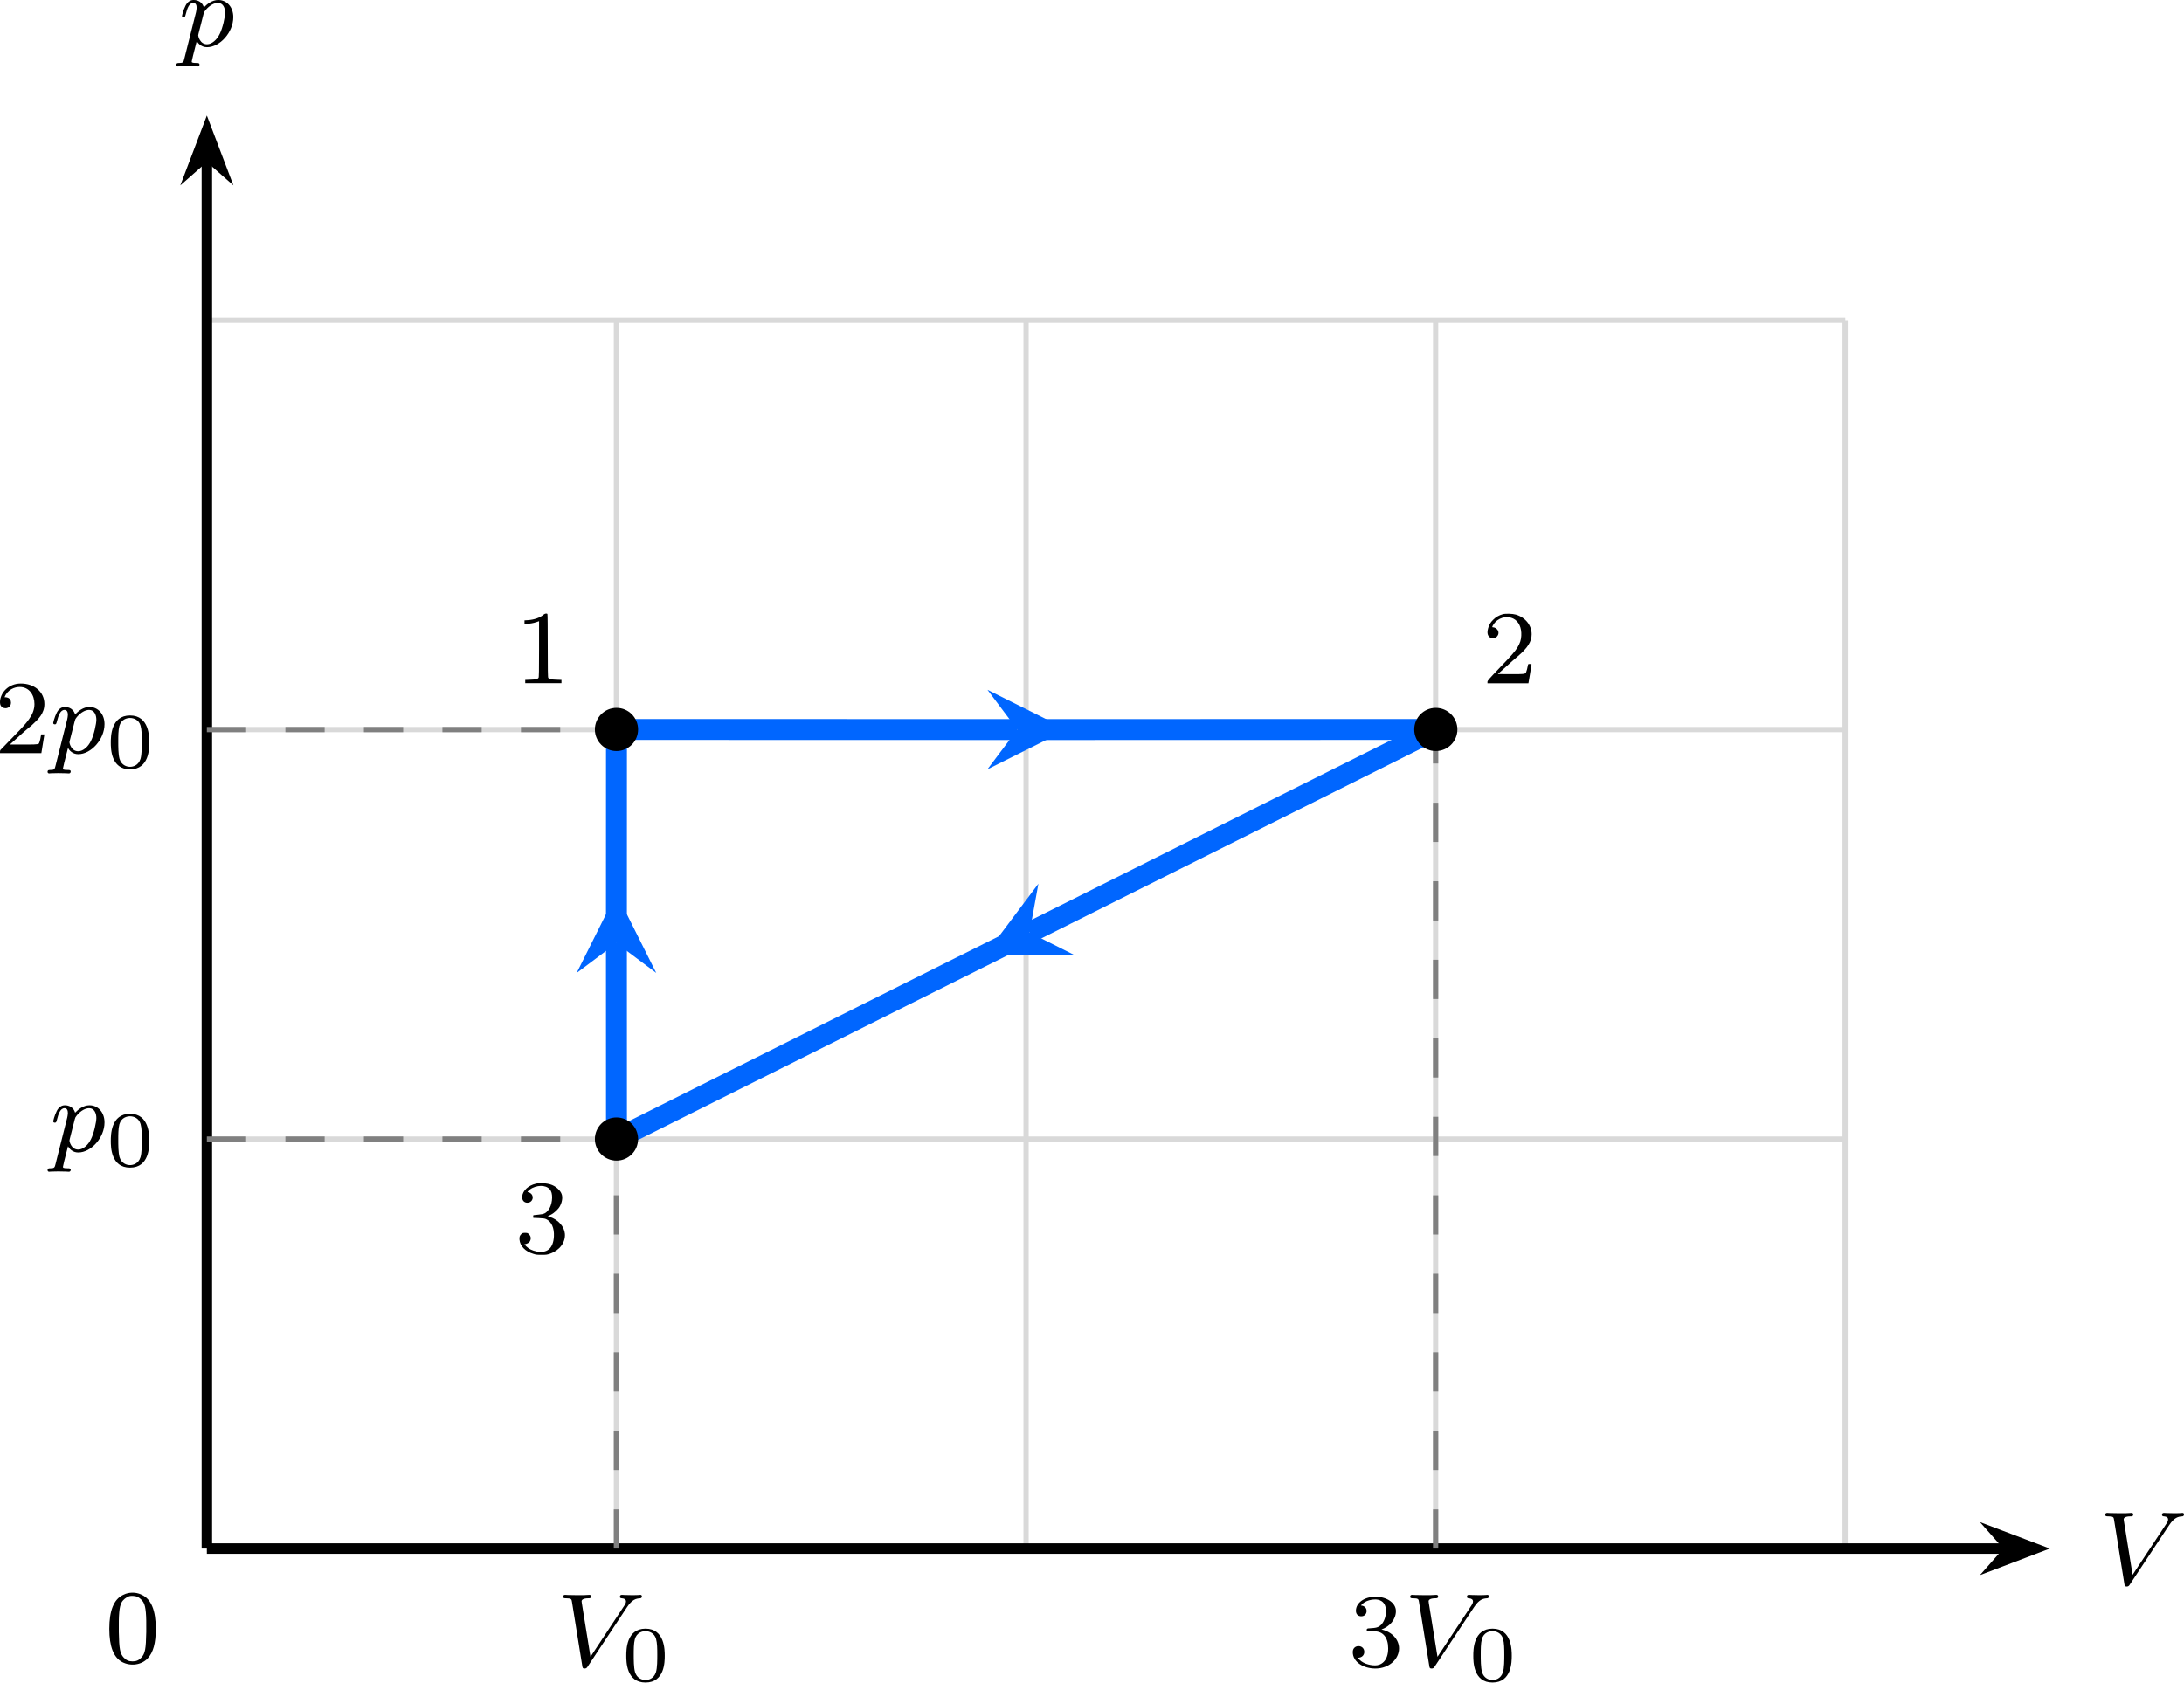
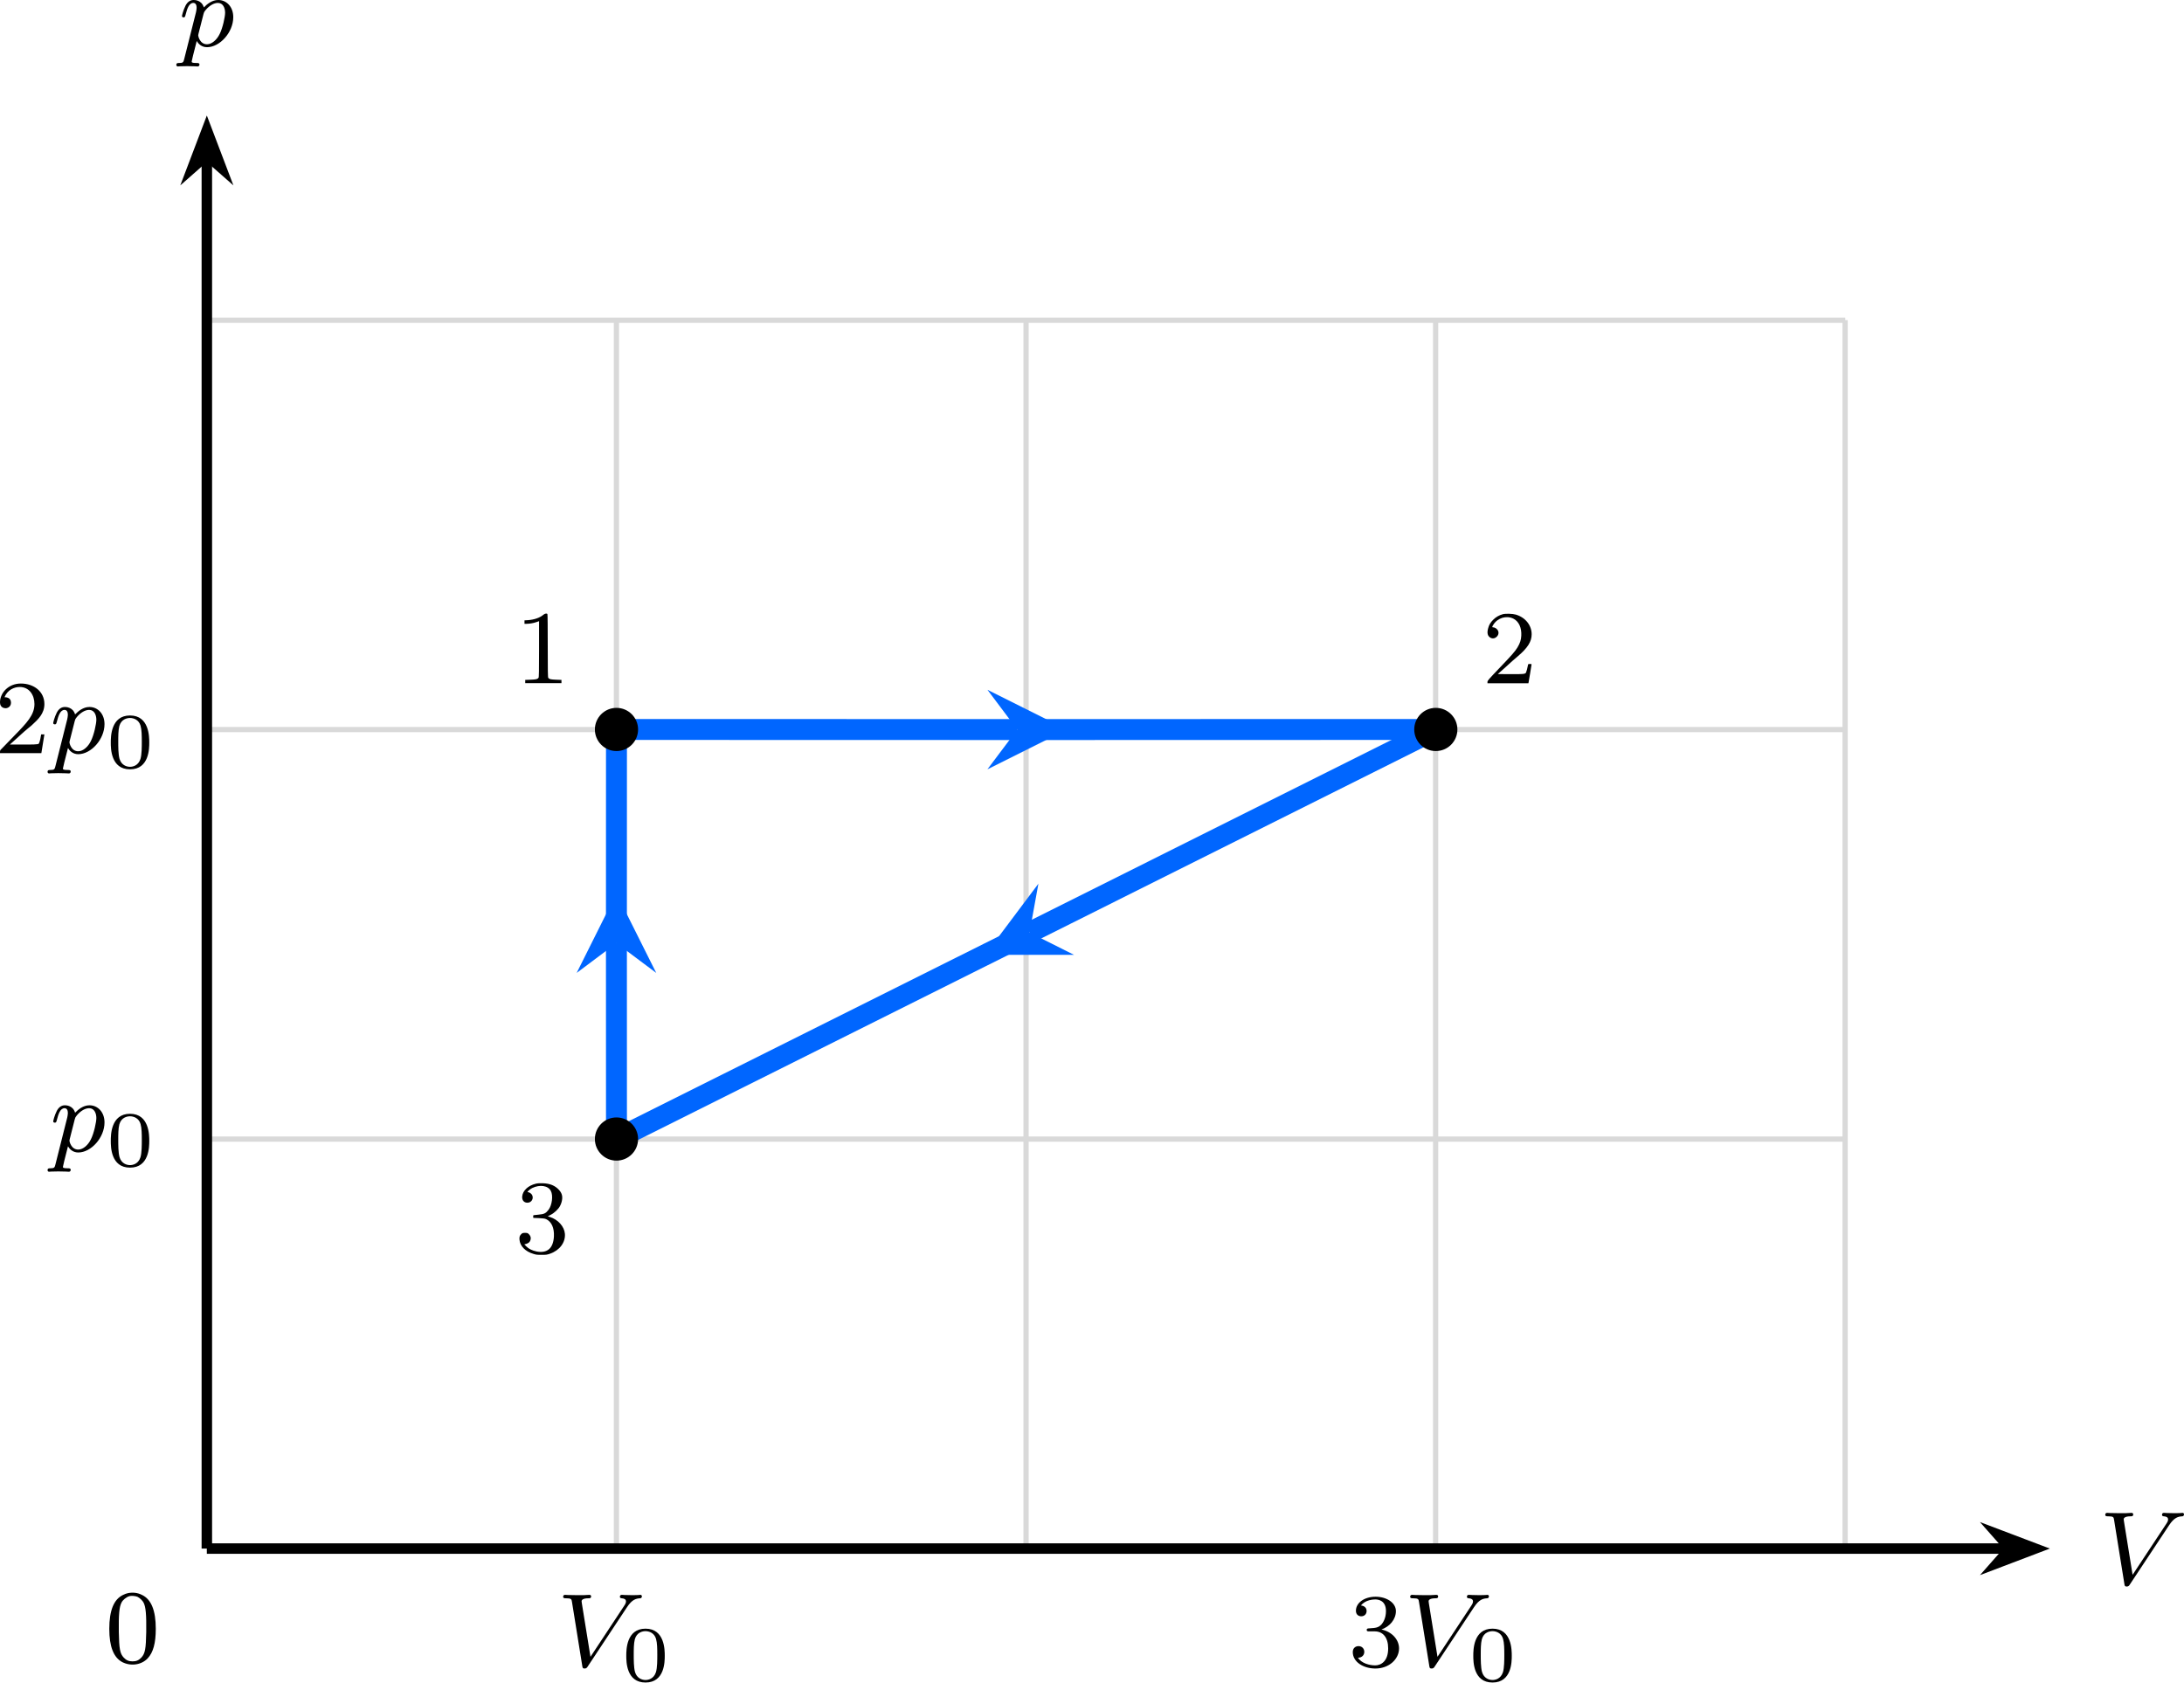
<svg xmlns="http://www.w3.org/2000/svg" xmlns:xlink="http://www.w3.org/1999/xlink" version="1.1" width="216.138pt" height="166.551pt" viewBox="-66.266 -66.772 166.26 128.116">
  <defs>
    <path id="g2-50" d="M2.248-1.626C2.375-1.745 2.71-2.008 2.837-2.12C3.332-2.574 3.802-3.013 3.802-3.738C3.802-4.686 3.005-5.3 2.008-5.3C1.052-5.3 .422-4.575 .422-3.866C.422-3.475 .733-3.419 .845-3.419C1.012-3.419 1.259-3.539 1.259-3.842C1.259-4.256 .861-4.256 .765-4.256C.996-4.838 1.53-5.037 1.921-5.037C2.662-5.037 3.045-4.407 3.045-3.738C3.045-2.909 2.463-2.303 1.522-1.339L.518-.303C.422-.215 .422-.199 .422 0H3.571L3.802-1.427H3.555C3.531-1.267 3.467-.869 3.371-.717C3.324-.654 2.718-.654 2.59-.654H1.172L2.248-1.626Z" />
    <path id="g2-51" d="M2.016-2.662C2.646-2.662 3.045-2.2 3.045-1.363C3.045-.367 2.479-.072 2.056-.072C1.618-.072 1.02-.231 .741-.654C1.028-.654 1.227-.837 1.227-1.1C1.227-1.355 1.044-1.538 .789-1.538C.574-1.538 .351-1.403 .351-1.084C.351-.327 1.164 .167 2.072 .167C3.132 .167 3.873-.566 3.873-1.363C3.873-2.024 3.347-2.63 2.534-2.805C3.164-3.029 3.634-3.571 3.634-4.208S2.917-5.3 2.088-5.3C1.235-5.3 .59-4.838 .59-4.232C.59-3.937 .789-3.81 .996-3.81C1.243-3.81 1.403-3.985 1.403-4.216C1.403-4.511 1.148-4.623 .972-4.631C1.307-5.069 1.921-5.093 2.064-5.093C2.271-5.093 2.877-5.029 2.877-4.208C2.877-3.65 2.646-3.316 2.534-3.188C2.295-2.941 2.112-2.925 1.626-2.893C1.474-2.885 1.411-2.877 1.411-2.774C1.411-2.662 1.482-2.662 1.618-2.662H2.016Z" />
    <path id="g1-48" d="M3.288-1.907C3.288-2.343 3.288-3.975 1.823-3.975S.359-2.343 .359-1.907C.359-1.476 .359 .126 1.823 .126S3.288-1.476 3.288-1.907ZM1.823-.066C1.572-.066 1.166-.185 1.022-.681C.927-1.028 .927-1.614 .927-1.985C.927-2.385 .927-2.845 1.01-3.168C1.16-3.706 1.614-3.784 1.823-3.784C2.098-3.784 2.493-3.652 2.624-3.198C2.714-2.881 2.72-2.445 2.72-1.985C2.72-1.602 2.72-.998 2.618-.664C2.451-.143 2.02-.066 1.823-.066Z" />
    <path id="g3-48" d="M1.753-5.268C1.666-5.252 1.498-5.197 1.379-5.133C.669-4.798 .327-3.945 .327-2.55C.327-1.196 .654-.367 1.315-.016C1.969 .319 2.782 .199 3.252-.303C3.674-.757 3.866-1.467 3.866-2.55C3.866-3.945 3.523-4.798 2.813-5.133C2.479-5.3 2.128-5.34 1.753-5.268ZM2.487-4.981C2.654-4.894 2.861-4.694 2.933-4.551C3.108-4.224 3.156-3.626 3.14-2.319C3.116-1.012 3.053-.669 2.766-.359C2.566-.151 2.383-.072 2.096-.072S1.626-.151 1.427-.359C1.14-.669 1.076-1.012 1.052-2.319C1.036-3.626 1.084-4.224 1.259-4.551C1.355-4.75 1.618-4.965 1.857-5.037C1.993-5.085 2.343-5.053 2.487-4.981Z" />
    <path id="g3-49" d="M2.192-5.22C1.929-4.989 1.482-4.838 1.02-4.806L.749-4.79V-4.655V-4.527H.901C1.124-4.527 1.419-4.575 1.65-4.655L1.857-4.726V-2.59C1.857-.964 1.849-.446 1.817-.414C1.737-.311 1.634-.287 1.219-.271L.805-.255V-.135V-.008H2.184H3.563V-.135V-.255L3.148-.271C2.742-.287 2.63-.311 2.558-.414C2.527-.446 2.519-1.02 2.519-2.837C2.519-4.144 2.511-5.236 2.495-5.26C2.471-5.34 2.303-5.316 2.192-5.22Z" />
    <path id="g3-50" d="M1.586-5.26C1.315-5.189 1.044-5.037 .853-4.838C.646-4.639 .526-4.439 .462-4.176C.367-3.826 .422-3.602 .63-3.475C.98-3.26 1.411-3.69 1.196-4.041C1.124-4.16 .972-4.256 .861-4.256S.757-4.296 .869-4.471C1.196-4.981 1.857-5.181 2.391-4.918C2.798-4.71 3.021-4.24 2.989-3.626C2.973-3.3 2.893-3.053 2.702-2.734C2.519-2.431 2.271-2.144 1.299-1.132C.486-.279 .414-.199 .414-.104V0H1.977H3.531L3.547-.08C3.555-.128 3.602-.414 3.658-.733C3.706-1.044 3.754-1.339 3.762-1.387C3.778-1.467 3.778-1.467 3.642-1.467C3.515-1.467 3.507-1.467 3.491-1.355C3.459-1.164 3.387-.893 3.347-.813C3.292-.701 3.14-.685 2.096-.693L1.203-.701L1.809-1.243C2.136-1.546 2.55-1.913 2.726-2.056C3.475-2.694 3.778-3.172 3.778-3.73C3.778-4.415 3.3-5.013 2.574-5.228C2.335-5.3 1.793-5.316 1.586-5.26Z" />
    <path id="g3-51" d="M1.618-5.26C1.036-5.125 .614-4.734 .574-4.288C.55-4.001 .709-3.81 .972-3.81C1.283-3.81 1.474-4.129 1.323-4.407C1.267-4.511 1.108-4.615 1.004-4.615C.909-4.615 1.14-4.83 1.331-4.926C1.921-5.212 2.55-5.117 2.758-4.702C2.941-4.352 2.845-3.618 2.582-3.276C2.375-3.005 2.256-2.941 1.817-2.901C1.634-2.885 1.467-2.869 1.443-2.861S1.403-2.813 1.411-2.75L1.419-2.654L1.841-2.638C2.184-2.622 2.287-2.606 2.399-2.558C2.805-2.367 3.021-1.897 2.989-1.243C2.941-.335 2.479 .056 1.674-.096C1.339-.167 1.068-.295 .885-.486L.733-.638L.861-.669C1.044-.725 1.132-.797 1.18-.909C1.267-1.108 1.227-1.283 1.06-1.435C.996-1.498 .956-1.514 .789-1.514C.63-1.514 .59-1.498 .518-1.435C.383-1.307 .351-1.203 .367-1.004C.406-.51 .805-.096 1.435 .088C1.626 .151 1.722 .159 2.048 .159C2.407 .159 2.463 .151 2.694 .072C3.427-.183 3.873-.789 3.826-1.435C3.786-1.993 3.308-2.527 2.678-2.726L2.519-2.774L2.75-2.893C3.021-3.029 3.332-3.324 3.451-3.555C3.499-3.634 3.555-3.786 3.579-3.881C3.674-4.256 3.618-4.519 3.379-4.782C3.076-5.117 2.686-5.276 2.144-5.292C1.921-5.3 1.745-5.292 1.618-5.26Z" />
    <path id="g0-86" d="M5.34-4.495C5.738-5.101 6.041-5.165 6.36-5.181C6.448-5.189 6.48-5.268 6.48-5.332C6.48-5.356 6.464-5.444 6.368-5.444S6.304-5.42 5.723-5.42C5.212-5.42 4.997-5.444 4.965-5.444C4.926-5.444 4.806-5.444 4.806-5.292C4.806-5.189 4.91-5.181 4.949-5.181C5.165-5.165 5.268-5.085 5.268-4.941C5.268-4.814 5.197-4.71 5.157-4.647L2.566-.725L1.905-4.822C1.897-4.894 1.889-4.933 1.889-4.957C1.889-5.061 2.008-5.181 2.415-5.181C2.511-5.181 2.614-5.181 2.614-5.332C2.614-5.364 2.59-5.444 2.487-5.444C2.415-5.444 2.096-5.428 2.032-5.42H1.53C.813-5.42 .709-5.444 .638-5.444C.606-5.444 .486-5.444 .486-5.292C.486-5.181 .59-5.181 .709-5.181C1.116-5.181 1.124-5.109 1.156-4.91L1.937-.056C1.961 .104 1.969 .167 2.12 .167C2.256 .167 2.303 .096 2.359 .008L5.34-4.495Z" />
    <path id="g0-112" d="M.414 .964C.351 1.219 .335 1.283 .016 1.283C-.096 1.283-.191 1.283-.191 1.435C-.191 1.506-.12 1.546-.08 1.546C0 1.546 .032 1.522 .622 1.522C1.196 1.522 1.363 1.546 1.419 1.546C1.451 1.546 1.57 1.546 1.57 1.395C1.57 1.283 1.459 1.283 1.363 1.283C.98 1.283 .98 1.235 .98 1.164C.98 1.108 1.124 .542 1.363-.391C1.467-.207 1.714 .08 2.144 .08C3.124 .08 4.144-1.052 4.144-2.208C4.144-2.997 3.634-3.515 2.997-3.515C2.519-3.515 2.136-3.188 1.905-2.949C1.737-3.515 1.203-3.515 1.124-3.515C.837-3.515 .638-3.332 .51-3.084C.327-2.726 .239-2.319 .239-2.295C.239-2.224 .295-2.192 .359-2.192C.462-2.192 .47-2.224 .526-2.431C.63-2.837 .773-3.292 1.1-3.292C1.299-3.292 1.355-3.108 1.355-2.917C1.355-2.837 1.323-2.646 1.307-2.582L.414 .964ZM1.881-2.455C1.921-2.59 1.921-2.606 2.04-2.75C2.343-3.108 2.686-3.292 2.973-3.292C3.371-3.292 3.523-2.901 3.523-2.542C3.523-2.248 3.347-1.395 3.108-.925C2.901-.494 2.519-.143 2.144-.143C1.602-.143 1.474-.765 1.474-.821C1.474-.837 1.49-.925 1.498-.948L1.881-2.455Z" />
  </defs>
  <g id="page1">
    <path d="M-50.52 51.145H74.207M-50.52 19.965H74.207M-50.52-11.219H74.207M-50.52-42.387H74.207M-50.52 51.145V-42.398M-19.34 51.145V-42.398M11.844 51.145V-42.398M43.023 51.145V-42.398M74.195 51.145V-42.398" stroke="#d9d9d9" fill="none" stroke-width=".399" stroke-miterlimit="10" />
    <path d="M-50.52 51.145H86.574" stroke="#000" fill="none" stroke-width=".797" stroke-miterlimit="10" />
    <path d="M88.66 51.145L85.824 50.07L86.773 51.145L85.824 52.223Z" />
    <path d="M88.66 51.145L85.824 50.07L86.773 51.145L85.824 52.223Z" stroke="#000" fill="none" stroke-width=".797" stroke-miterlimit="10" />
    <g transform="matrix(1 0 0 1 144.0357 2.7231)">
      <use x="-50.521" y="51.146" xlink:href="#g0-86" />
    </g>
    <path d="M-50.52 51.145V-54.766" stroke="#000" fill="none" stroke-width=".797" stroke-miterlimit="10" />
    <path d="M-50.52-56.855L-51.598-54.016L-50.52-54.965L-49.441-54.016Z" />
    <path d="M-50.52-56.855L-51.598-54.016L-50.52-54.965L-49.441-54.016Z" stroke="#000" fill="none" stroke-width=".797" stroke-miterlimit="10" />
    <g transform="matrix(1 0 0 1 -2.1314 -114.4038)">
      <use x="-50.521" y="51.146" xlink:href="#g0-112" />
    </g>
    <path d="M-19.336-11.227L11.176-11.219" stroke="#06f" fill="none" stroke-width="1.594" stroke-miterlimit="10" />
    <path d="M14.961-11.219L8.906-14.246L11.176-11.219L8.902-8.191" fill="#06f" />
    <path d="M11.844-11.219L43.035-11.227" stroke="#06f" fill="none" stroke-width="1.594" stroke-miterlimit="10" />
    <path d="M43.035-11.227L12.109 4.238" stroke="#06f" fill="none" stroke-width="1.594" stroke-miterlimit="10" />
    <path d="M8.723 5.934L15.496 5.934L12.109 4.238L12.785 .516" fill="#06f" />
    <path d="M11.844 4.375L-19.336 19.961" stroke="#06f" fill="none" stroke-width="1.594" stroke-miterlimit="10" />
    <path d="M-19.336 19.961L-19.34 5.043" stroke="#06f" fill="none" stroke-width="1.594" stroke-miterlimit="10" />
    <path d="M-19.34 1.254L-22.367 7.312L-19.34 5.043L-16.309 7.312" fill="#06f" />
    <path d="M-19.34 4.375L-19.336-11.227" stroke="#06f" fill="none" stroke-width="1.594" stroke-miterlimit="10" />
-     <path d="M-50.52 19.965H-19.34" stroke="#808080" fill="none" stroke-width=".399" stroke-miterlimit="10" stroke-dasharray="2.989 2.989" />
-     <path d="M-50.52-11.219H-19.34" stroke="#808080" fill="none" stroke-width=".399" stroke-miterlimit="10" stroke-dasharray="2.989 2.989" />
-     <path d="M-19.34 51.145V19.965" stroke="#808080" fill="none" stroke-width=".399" stroke-miterlimit="10" stroke-dasharray="2.989 2.989" />
-     <path d="M43.023 51.145V-11.219" stroke="#808080" fill="none" stroke-width=".399" stroke-miterlimit="10" stroke-dasharray="2.989 2.989" />
    <path d="M-17.691-11.227C-17.691-12.133-18.426-12.871-19.336-12.871C-20.242-12.871-20.98-12.133-20.98-11.227C-20.98-10.316-20.242-9.582-19.336-9.582C-18.426-9.582-17.691-10.316-17.691-11.227Z" />
    <g transform="matrix(1 0 0 1 23.4337 -65.8908)">
      <use x="-50.521" y="51.146" xlink:href="#g3-49" />
    </g>
    <path d="M44.68-11.227C44.68-12.133 43.945-12.871 43.035-12.871C42.129-12.871 41.395-12.133 41.395-11.227C41.395-10.316 42.129-9.582 43.035-9.582C43.945-9.582 44.68-10.316 44.68-11.227Z" />
    <g transform="matrix(1 0 0 1 97.0768 -65.8908)">
      <use x="-50.521" y="51.146" xlink:href="#g3-50" />
    </g>
    <path d="M-17.691 19.961C-17.691 19.051-18.426 18.316-19.336 18.316C-20.242 18.316-20.98 19.051-20.98 19.961C-20.98 20.867-20.242 21.605-19.336 21.605C-18.426 21.605-17.691 20.867-17.691 19.961Z" />
    <g transform="matrix(1 0 0 1 23.4337 -22.5263)">
      <use x="-50.521" y="51.146" xlink:href="#g3-51" />
    </g>
    <g transform="matrix(1 0 0 1 -11.9329 -30.2407)">
      <use x="-50.521" y="51.146" xlink:href="#g0-112" />
      <use x="-46.258" y="52.253" xlink:href="#g1-48" />
    </g>
    <g transform="matrix(1 0 0 1 -16.1672 -60.57)">
      <use x="-50.521" y="51.146" xlink:href="#g2-50" />
      <use x="-46.287" y="51.146" xlink:href="#g0-112" />
      <use x="-42.024" y="52.253" xlink:href="#g1-48" />
    </g>
    <g transform="matrix(1 0 0 1 26.6403 8.9653)">
      <use x="-50.521" y="51.146" xlink:href="#g0-86" />
      <use x="-45.589" y="52.253" xlink:href="#g1-48" />
    </g>
    <g transform="matrix(1 0 0 1 86.8865 8.9653)">
      <use x="-50.521" y="51.146" xlink:href="#g2-51" />
      <use x="-46.287" y="51.146" xlink:href="#g0-86" />
      <use x="-41.355" y="52.253" xlink:href="#g1-48" />
    </g>
    <g transform="matrix(1 0 0 1 -7.7521 8.6596)">
      <use x="-50.521" y="51.146" xlink:href="#g3-48" />
    </g>
  </g>
</svg>
